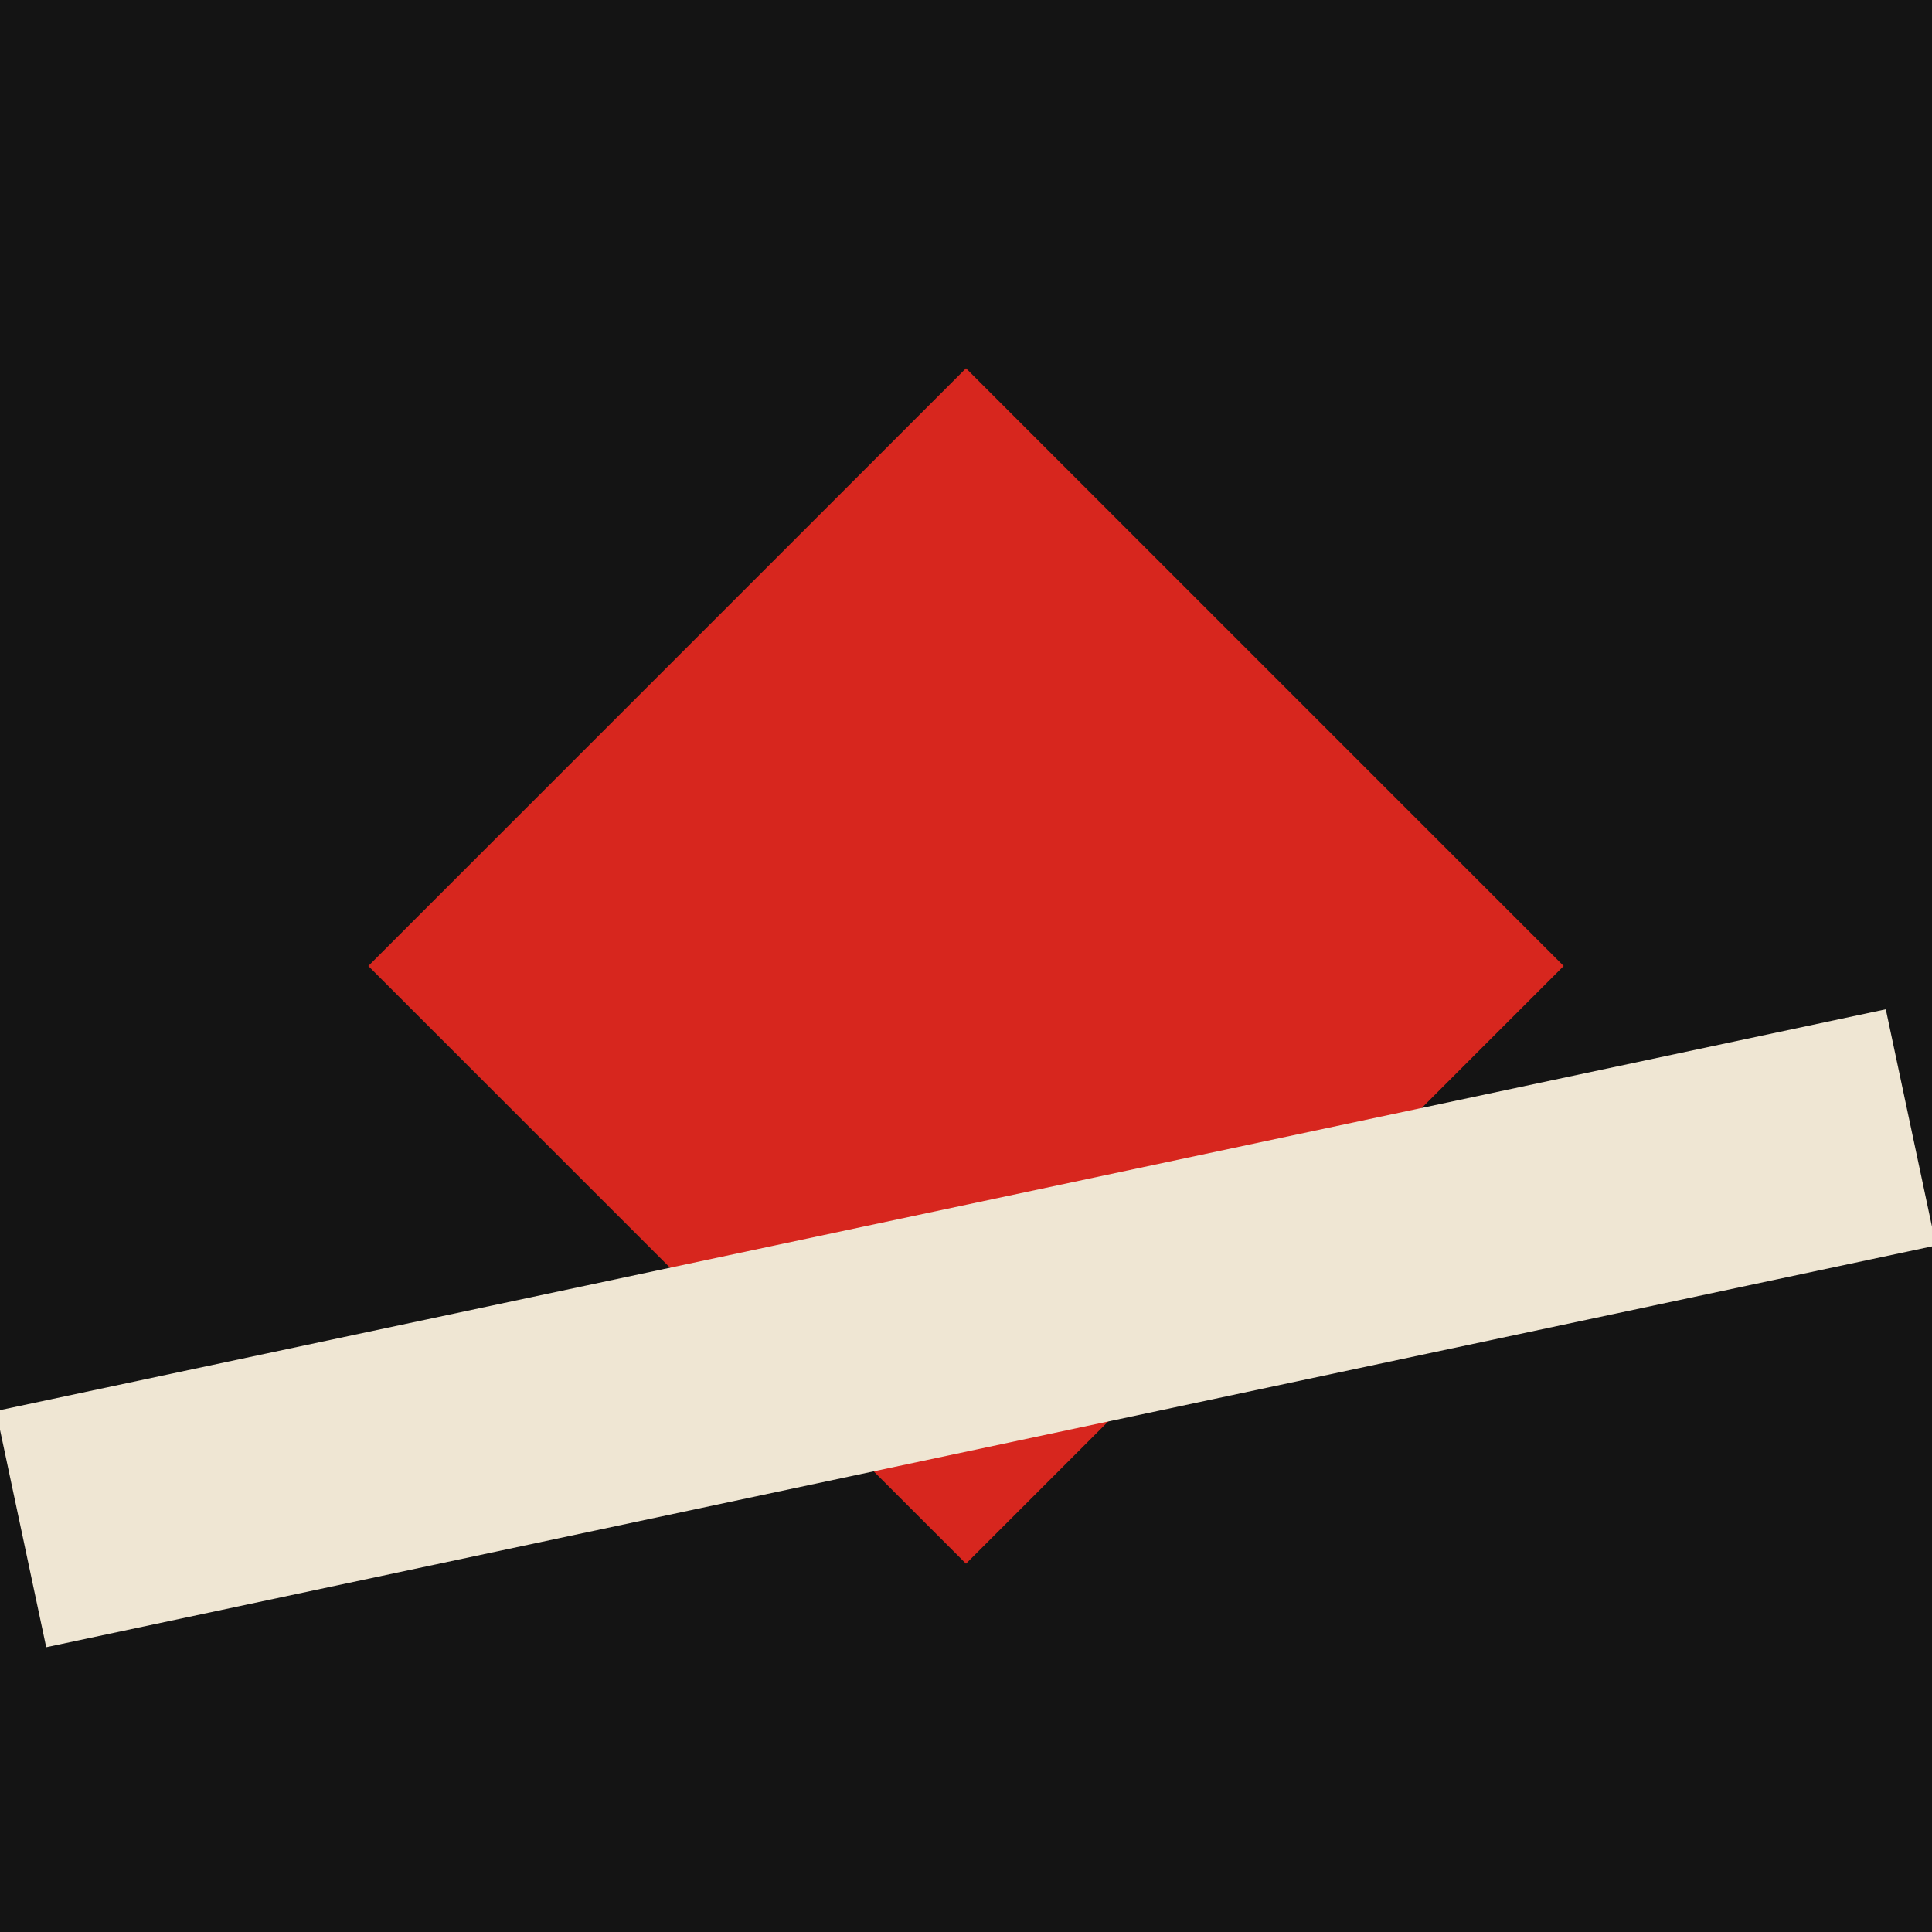
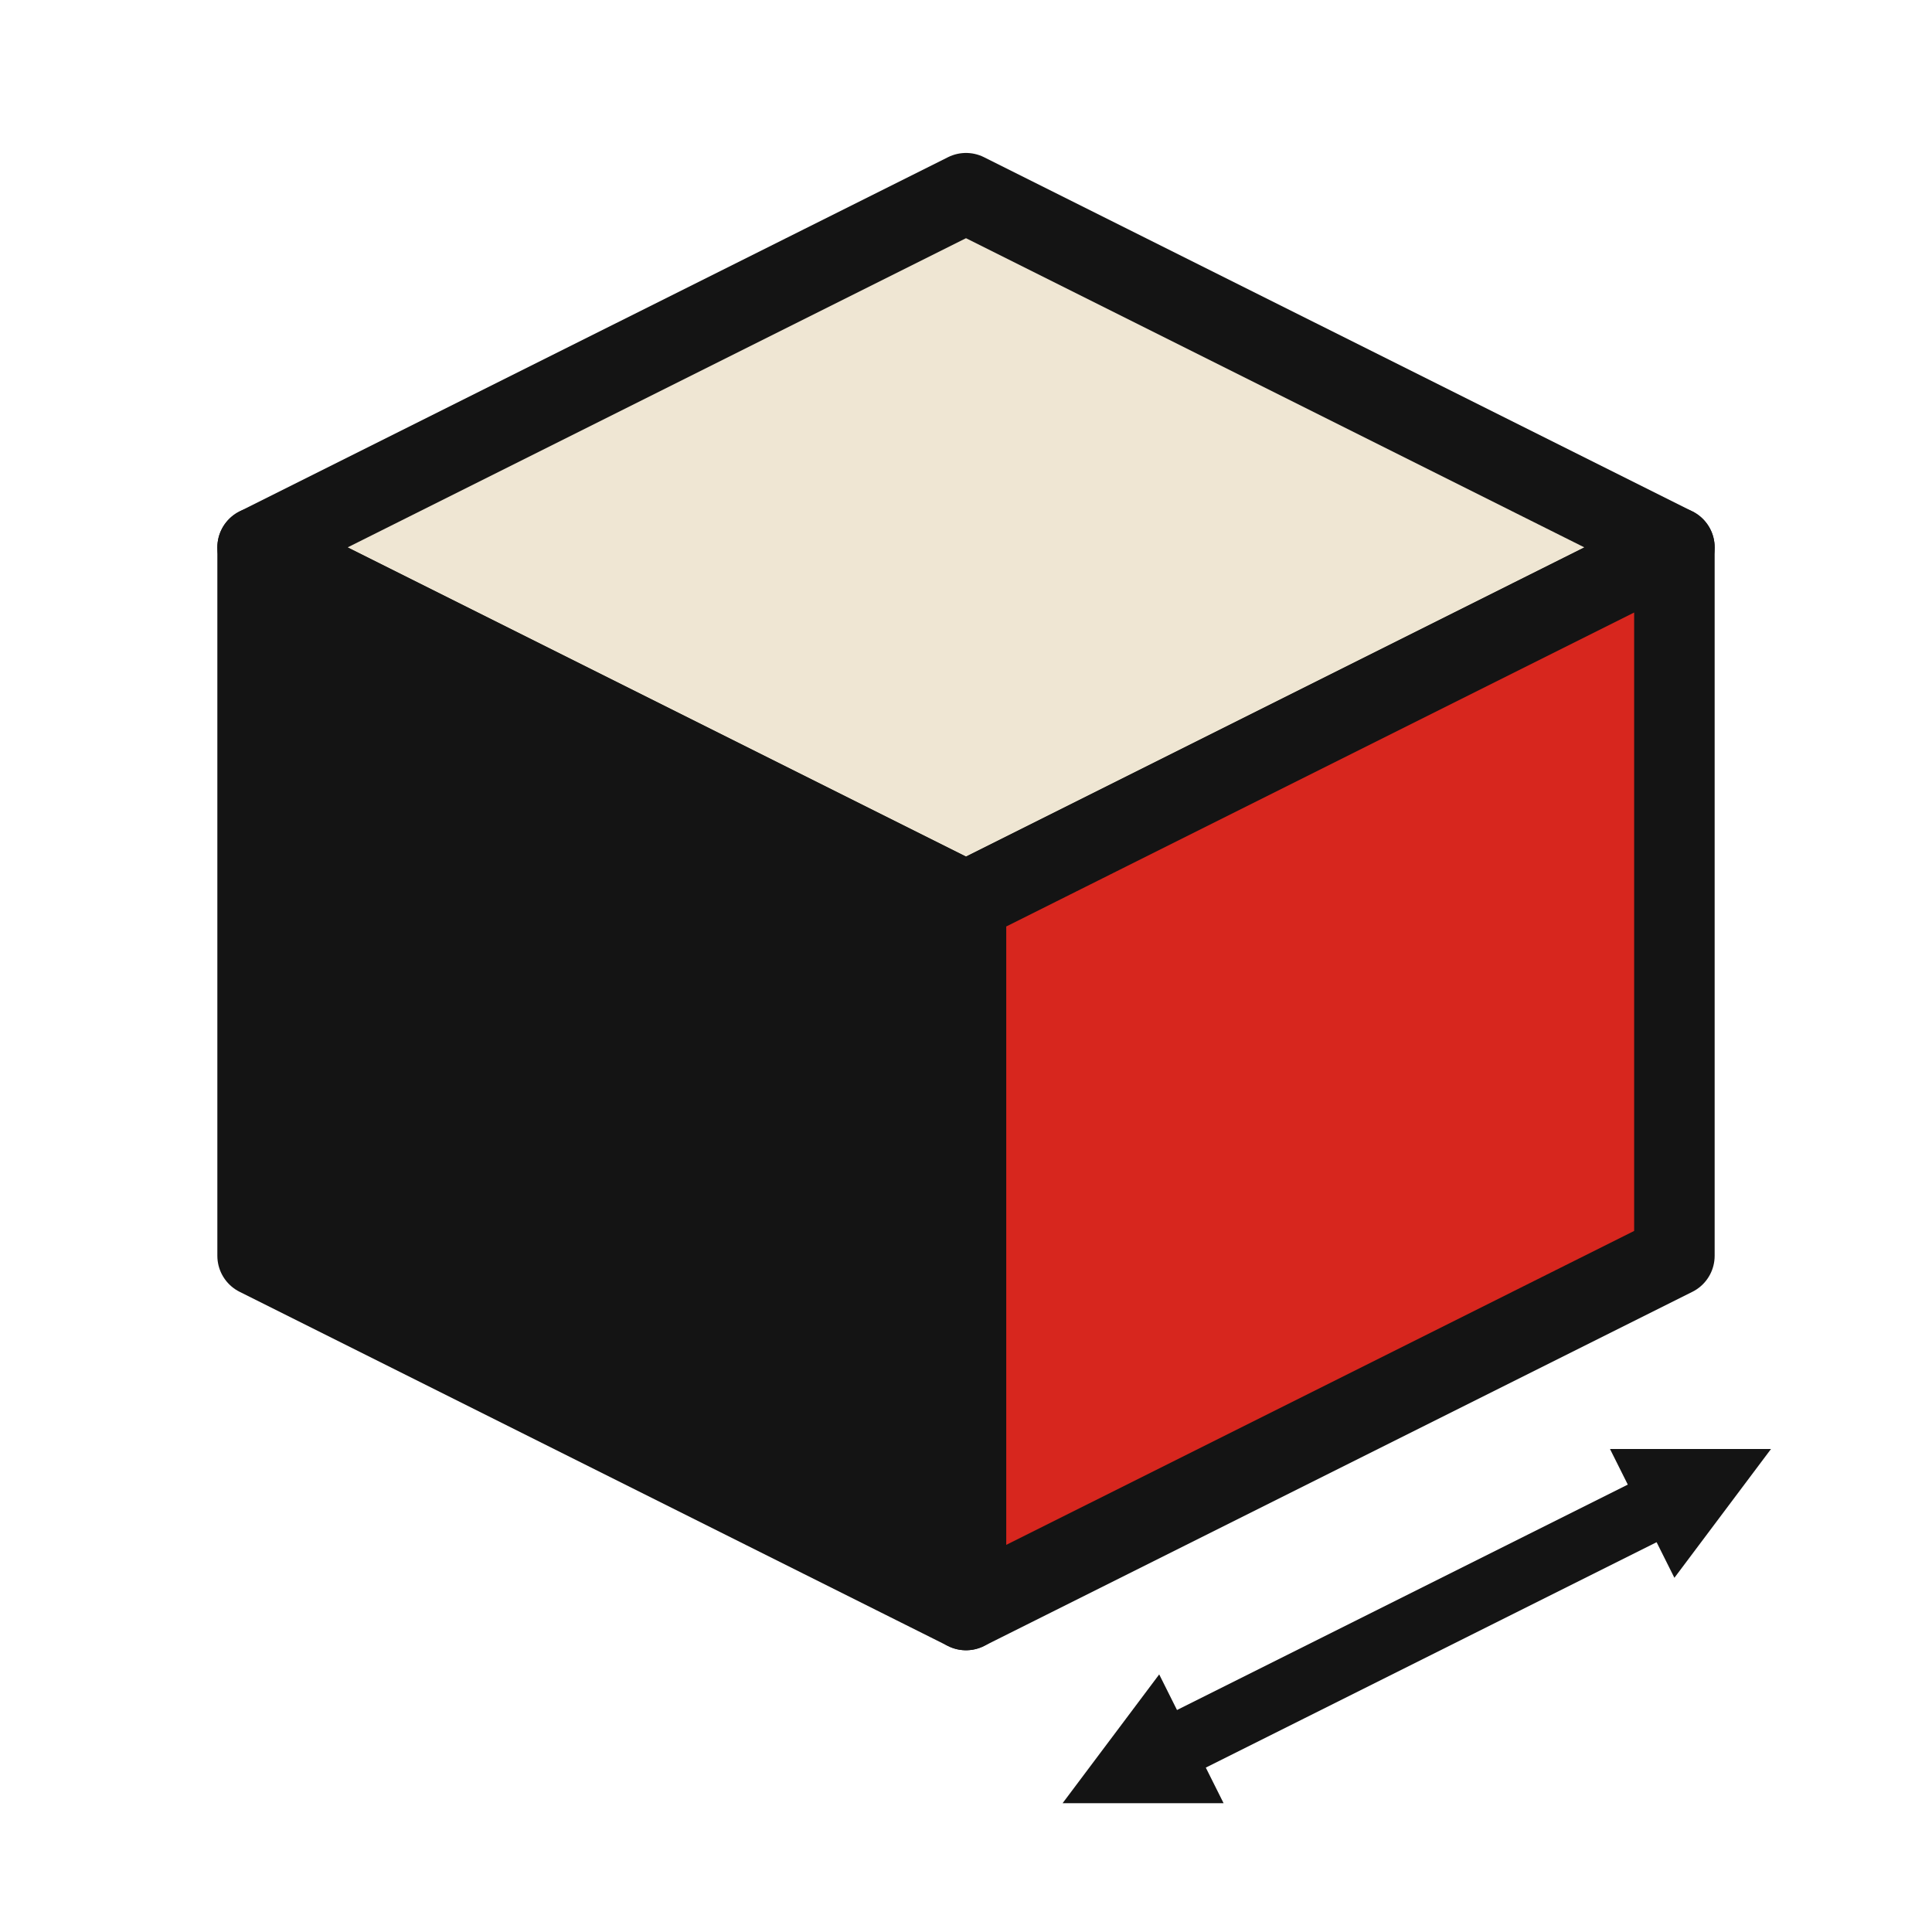
- <svg xmlns="http://www.w3.org/2000/svg" viewBox="0 0 64 64">
-   <rect width="64" height="64" fill="#141414" />
-   <rect x="18" y="18" width="28" height="28" fill="#D7261E" transform="rotate(45 32 32)" />
-   <rect x="0" y="40" width="64" height="8" fill="#EFE6D3" transform="rotate(-12 32 44)" />
+ <svg xmlns="http://www.w3.org/2000/svg" viewBox="0 0 120 120" role="img" aria-label="DIMENSIONA">
+   <polygon points="60,12 104,34 60,56 16,34" fill="#EFE6D3" stroke="#141414" stroke-width="5" stroke-linejoin="round" />
+   <polygon points="16,34 60,56 60,100 16,78" fill="#141414" stroke="#141414" stroke-width="5" stroke-linejoin="round" />
+   <polygon points="60,56 104,34 104,78 60,100" fill="#D7261E" stroke="#141414" stroke-width="5" stroke-linejoin="round" />
+   <line x1="73" y1="108.5" x2="103" y2="93.5" stroke="#141414" stroke-width="4" />
+   <polygon points="66,112 76,112 72,104" fill="#141414" />
+   <polygon points="110,90 100,90 104,98" fill="#141414" />
</svg>
